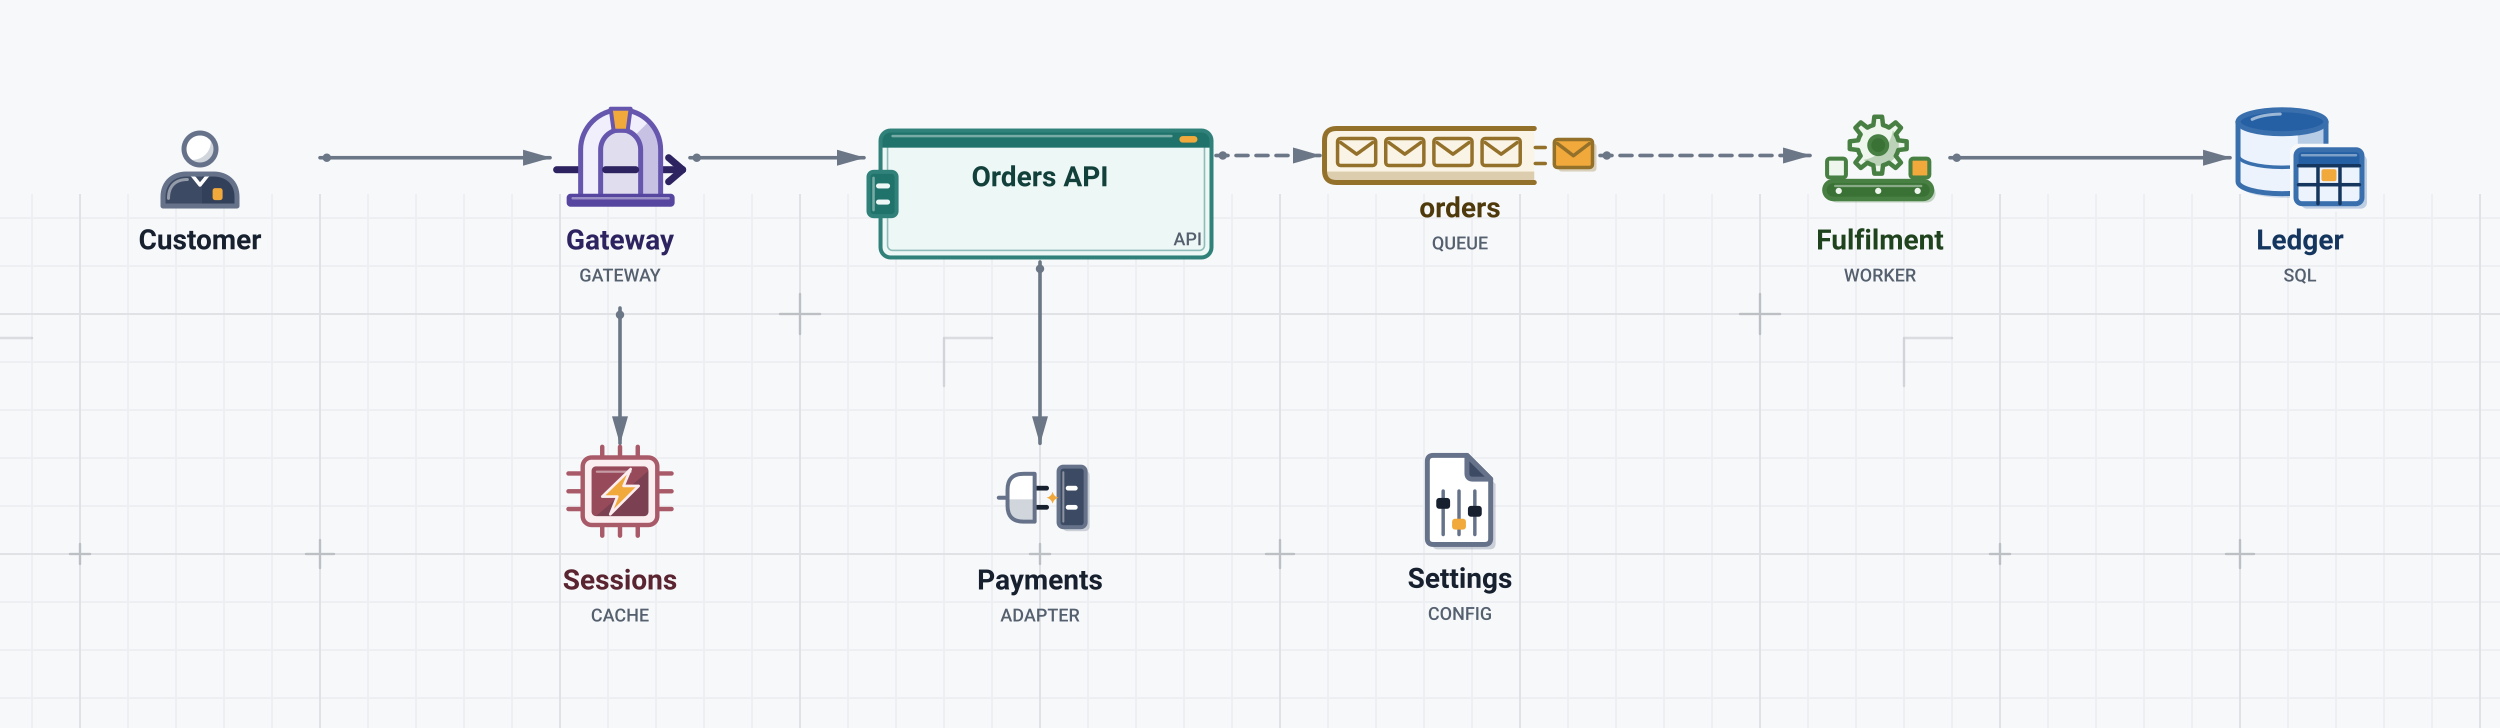
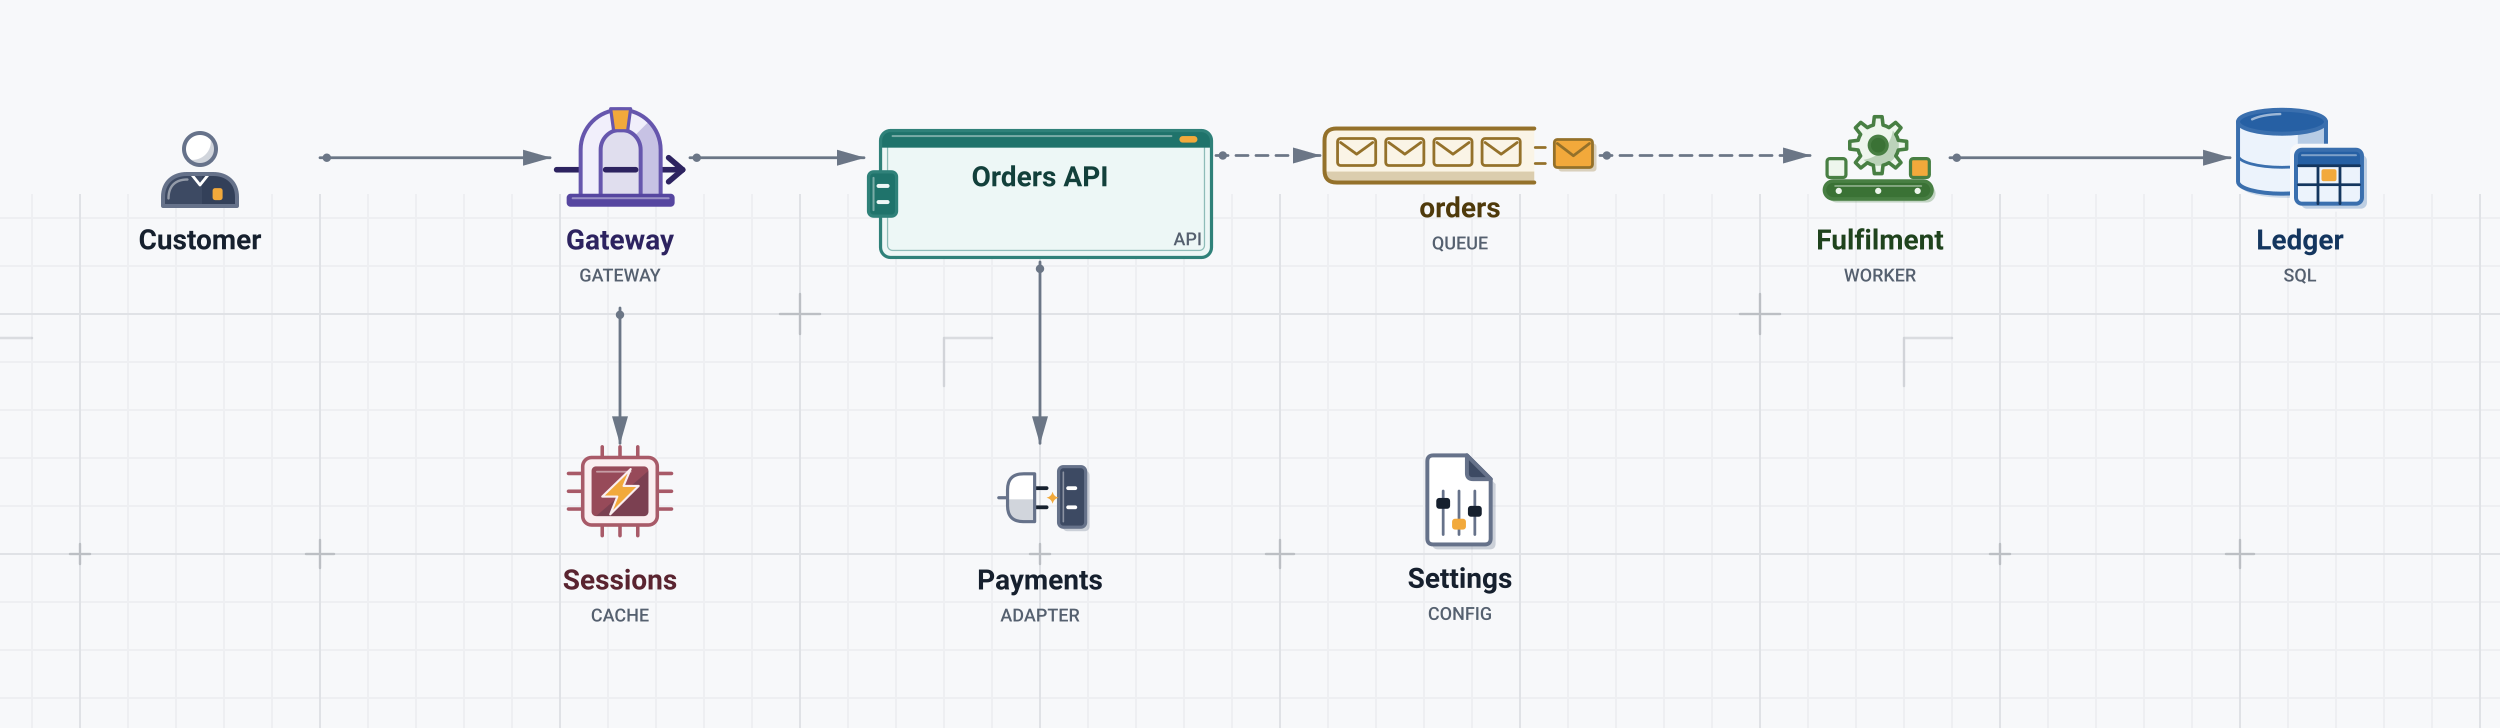
<svg xmlns="http://www.w3.org/2000/svg" width="1250" height="364" viewBox="0 0 1250 364">
  <defs>
    <filter id="export-pack-sample-dc-shadow" x="-25%" y="-30%" width="150%" height="170%">
      <feGaussianBlur in="SourceAlpha" stdDeviation="3" result="blur" />
      <feOffset in="blur" dx="0" dy="2" result="offset" />
      <feFlood flood-color="rgba(19, 24, 32, 0.13)" flood-opacity="1" result="color" />
      <feComposite in="color" in2="offset" operator="in" result="shadow" />
      <feMerge>
        <feMergeNode in="shadow" />
        <feMergeNode in="SourceGraphic" />
      </feMerge>
    </filter>
    <marker id="export-pack-sample-dc-arrow-6b7686" viewBox="-0.7 -0.7 15.4 9.4" refX="13.5" refY="4" markerWidth="15.4" markerHeight="9.4" markerUnits="userSpaceOnUse" orient="auto-start-reverse">
      <path d="M14 4 L0 0 L0 8 Z" fill="#6b7686" stroke-linejoin="round" stroke-linecap="round" />
    </marker>
    <marker id="export-pack-sample-dc-arrow-6b7686-open" viewBox="-0.7 -0.7 15.4 9.4" refX="13.5" refY="4" markerWidth="15.4" markerHeight="9.4" markerUnits="userSpaceOnUse" orient="auto-start-reverse">
      <path d="M0 0 L14 4 L0 8" fill="none" stroke="#6b7686" stroke-width="1.4" stroke-linejoin="round" stroke-linecap="round" />
    </marker>
    <marker id="export-pack-sample-dc-origin-6b7686" viewBox="-6 -2.6 6.5 5.2" refX="0" refY="0" markerWidth="6.5" markerHeight="5.2" markerUnits="userSpaceOnUse" orient="auto-start-reverse">
      <circle cx="-3.4" cy="0" r="2.1" fill="#6b7686" />
    </marker>
    <pattern id="export-pack-sample-dc-backdrop" x="100" y="97" width="480" height="480" patternUnits="userSpaceOnUse">
      <g opacity="1" stroke-linejoin="round">
        <path d="M12 0L12 480M0 12L480 12M36 0L36 480M0 36L480 36M60 0L60 480M0 60L480 60M84 0L84 480M0 84L480 84M108 0L108 480M0 108L480 108M132 0L132 480M0 132L480 132M156 0L156 480M0 156L480 156M180 0L180 480M0 180L480 180M204 0L204 480M0 204L480 204M228 0L228 480M0 228L480 228M252 0L252 480M0 252L480 252M276 0L276 480M0 276L480 276M300 0L300 480M0 300L480 300M324 0L324 480M0 324L480 324M348 0L348 480M0 348L480 348M372 0L372 480M0 372L480 372M396 0L396 480M0 396L480 396M420 0L420 480M0 420L480 420M444 0L444 480M0 444L480 444M468 0L468 480M0 468L480 468" fill="none" opacity="0.04" stroke="#16202e" stroke-width="1" stroke-linecap="round" stroke-linejoin="round" />
        <path d="M60 0L60 480M0 60L480 60M180 0L180 480M0 180L480 180M300 0L300 480M0 300L480 300M420 0L420 480M0 420L480 420" fill="none" opacity="0.07" stroke="#16202e" stroke-width="1" stroke-linecap="round" stroke-linejoin="round" />
        <path d="M53 180L67 180M60 173L60 187M290 60L310 60M300 50L300 70M414 300L426 300M420 294L420 306M171 420L189 420M180 411L180 429M415 180L425 180M420 175L420 185" fill="none" opacity="0.18" stroke="#16202e" stroke-width="1.25" stroke-linecap="round" stroke-linejoin="round" />
        <path d="M292 300C292 304.42 295.58 308 300 308C304.42 308 308 304.42 308 300C308 295.58 304.42 292 300 292C295.58 292 292 295.58 292 300Z" fill="none" opacity="0.16" stroke="#16202e" stroke-width="1.25" stroke-linecap="round" stroke-linejoin="round" />
        <path d="M286 300L314 300M300 286L300 314" fill="none" opacity="0.16" stroke="#16202e" stroke-width="1.25" stroke-linecap="round" stroke-linejoin="round" />
        <path d="M84 300L156 300M84 295L84 305M156 295L156 305M372 96L372 72L396 72" fill="none" opacity="0.13" stroke="#16202e" stroke-width="1.25" stroke-linecap="round" stroke-linejoin="round" />
      </g>
    </pattern>
  </defs>
  <rect x="0" y="0" width="1250" height="364" fill="#f7f8fa" />
  <rect x="0" y="0" width="1250" height="364" fill="url(#export-pack-sample-dc-backdrop)" />
  <g transform="translate(100 97)">
-     <path d="M60 -18.136L80 -18.136L117.511 -18.136L155.023 -18.136L175.023 -18.136" fill="none" marker-end="url(#export-pack-sample-dc-arrow-6b7686)" marker-start="url(#export-pack-sample-dc-origin-6b7686)" stroke="#6b7686" stroke-width="1.8" stroke-linecap="round" stroke-linejoin="round" />
-     <path d="M244.977 -18.136L264.977 -18.136L288.489 -18.136L312 -18.136L332 -18.136" fill="none" marker-end="url(#export-pack-sample-dc-arrow-6b7686)" marker-start="url(#export-pack-sample-dc-origin-6b7686)" stroke="#6b7686" stroke-width="1.8" stroke-linecap="round" stroke-linejoin="round" />
-     <path d="M508 -19.25L528 -19.25L534 -19.25L540 -19.25L560 -19.25" fill="none" marker-end="url(#export-pack-sample-dc-arrow-6b7686)" marker-start="url(#export-pack-sample-dc-origin-6b7686)" stroke="#6b7686" stroke-width="1.8" stroke-dasharray="6 4" stroke-linecap="round" stroke-linejoin="round" />
-     <path d="M700 -19.25L720 -19.25L752.511 -19.25L785.023 -19.25L805.023 -19.25" fill="none" marker-end="url(#export-pack-sample-dc-arrow-6b7686)" marker-start="url(#export-pack-sample-dc-origin-6b7686)" stroke="#6b7686" stroke-width="1.8" stroke-dasharray="6 4" stroke-linecap="round" stroke-linejoin="round" />
-     <path d="M874.977 -18.136L894.977 -18.136L945 -18.136L995.023 -18.136L1015.023 -18.136" fill="none" marker-end="url(#export-pack-sample-dc-arrow-6b7686)" marker-start="url(#export-pack-sample-dc-origin-6b7686)" stroke="#6b7686" stroke-width="1.8" stroke-linecap="round" stroke-linejoin="round" />
-     <path d="M210 57L210 77L210 90.83L210 104.659L210 124.659" fill="none" marker-end="url(#export-pack-sample-dc-arrow-6b7686)" marker-start="url(#export-pack-sample-dc-origin-6b7686)" stroke="#6b7686" stroke-width="1.8" stroke-linecap="round" stroke-linejoin="round" />
-     <path d="M420 34L420 54L420 79.33L420 104.659L420 124.659" fill="none" marker-end="url(#export-pack-sample-dc-arrow-6b7686)" marker-start="url(#export-pack-sample-dc-origin-6b7686)" stroke="#6b7686" stroke-width="1.8" stroke-linecap="round" stroke-linejoin="round" />
+     <path d="M60 -18.136L80 -18.136L117.511 -18.136L155.023 -18.136L175.023 -18.136" fill="none" marker-end="url(#export-pack-sample-dc-arrow-6b7686)" marker-start="url(#export-pack-sample-dc-origin-6b7686)" stroke="#6b7686" stroke-width="1.4" stroke-linecap="round" stroke-linejoin="round" />
+     <path d="M244.977 -18.136L264.977 -18.136L288.489 -18.136L312 -18.136L332 -18.136" fill="none" marker-end="url(#export-pack-sample-dc-arrow-6b7686)" marker-start="url(#export-pack-sample-dc-origin-6b7686)" stroke="#6b7686" stroke-width="1.4" stroke-linecap="round" stroke-linejoin="round" />
+     <path d="M508 -19.25L528 -19.25L534 -19.25L540 -19.25L560 -19.25" fill="none" marker-end="url(#export-pack-sample-dc-arrow-6b7686)" marker-start="url(#export-pack-sample-dc-origin-6b7686)" stroke="#6b7686" stroke-width="1.4" stroke-dasharray="6 4" stroke-linecap="round" stroke-linejoin="round" />
+     <path d="M700 -19.25L720 -19.25L752.511 -19.25L785.023 -19.25L805.023 -19.25" fill="none" marker-end="url(#export-pack-sample-dc-arrow-6b7686)" marker-start="url(#export-pack-sample-dc-origin-6b7686)" stroke="#6b7686" stroke-width="1.4" stroke-dasharray="6 4" stroke-linecap="round" stroke-linejoin="round" />
+     <path d="M874.977 -18.136L894.977 -18.136L945 -18.136L995.023 -18.136L1015.023 -18.136" fill="none" marker-end="url(#export-pack-sample-dc-arrow-6b7686)" marker-start="url(#export-pack-sample-dc-origin-6b7686)" stroke="#6b7686" stroke-width="1.4" stroke-linecap="round" stroke-linejoin="round" />
+     <path d="M210 57L210 77L210 90.83L210 104.659L210 124.659" fill="none" marker-end="url(#export-pack-sample-dc-arrow-6b7686)" marker-start="url(#export-pack-sample-dc-origin-6b7686)" stroke="#6b7686" stroke-width="1.4" stroke-linecap="round" stroke-linejoin="round" />
+     <path d="M420 34L420 54L420 79.33L420 104.659L420 124.659" fill="none" marker-end="url(#export-pack-sample-dc-arrow-6b7686)" marker-start="url(#export-pack-sample-dc-origin-6b7686)" stroke="#6b7686" stroke-width="1.4" stroke-linecap="round" stroke-linejoin="round" />
    <g transform="translate(-60 -46)">
      <path d="M41.5 52L41.5 47.47C41.5 40.07 46.68 36 53.34 36L66.66 36C73.32 36 78.5 40.07 78.5 47.47L78.5 52Z" fill="#3d4a63" stroke="none" />
      <path d="M61 36L66.66 36C73.32 36 78.5 40.07 78.5 47.47L78.5 52L61 52Z" fill="#0b1930" opacity="0.2" stroke="none" />
-       <path d="M44.25 48.2C44.25 42.3 47.4 38.75 53.7 38.75" fill="none" opacity="0.45" stroke="#ffffff" stroke-width="1.5" stroke-linecap="round" stroke-linejoin="round" />
-       <path d="M56 36.5L60 41.5L64 36.5" fill="none" stroke="#ffffff" stroke-width="1.75" stroke-linecap="round" stroke-linejoin="round" />
+       <path d="M44.25 48.2C44.25 42.3 47.4 38.75 53.7 38.75" fill="none" opacity="0.45" stroke="#ffffff" stroke-width="1.2" stroke-linecap="round" stroke-linejoin="round" />
+       <path d="M56 36.5L60 41.5L64 36.5" fill="none" stroke="#ffffff" stroke-width="1.4" stroke-linecap="round" stroke-linejoin="round" />
      <path d="M67.55 43.05L70.05 43.05C70.74 43.05 71.3 43.61 71.3 44.3L71.3 47.8C71.3 48.49 70.74 49.05 70.05 49.05L67.55 49.05C66.86 49.05 66.3 48.49 66.3 47.8L66.3 44.3C66.3 43.61 66.86 43.05 67.55 43.05Z" fill="#f2a93b" stroke="none" />
-       <path d="M41.5 52L41.5 47.47C41.5 40.07 46.68 36 53.34 36L66.66 36C73.32 36 78.5 40.07 78.5 47.47L78.5 52Z" fill="none" stroke="#66728a" stroke-width="2.5" stroke-linecap="round" stroke-linejoin="round" />
+       <path d="M41.5 52L41.5 47.47C41.5 40.07 46.68 36 53.34 36L66.66 36C73.32 36 78.5 40.07 78.5 47.47L78.5 52Z" fill="none" stroke="#66728a" stroke-width="2" stroke-linecap="round" stroke-linejoin="round" />
      <path d="M52 23.5C52 27.92 55.58 31.5 60 31.5C64.42 31.5 68 27.92 68 23.5C68 19.08 64.42 15.5 60 15.5C55.58 15.5 52 19.08 52 23.5Z" fill="#ffffff" stroke="none" />
      <path d="M65.3 18.2C68.05 21.16 67.97 25.76 65.11 28.62C62.26 31.47 57.66 31.56 54.7 28.8C57.64 29.32 60.65 28.37 62.76 26.26C64.87 24.15 65.82 21.14 65.3 18.2Z" fill="#66728a" opacity="0.3" stroke="none" />
-       <path d="M52 23.5C52 27.92 55.58 31.5 60 31.5C64.42 31.5 68 27.92 68 23.5C68 19.08 64.42 15.5 60 15.5C55.58 15.5 52 19.08 52 23.5Z" fill="none" stroke="#66728a" stroke-width="2.5" stroke-linecap="round" stroke-linejoin="round" />
+       <path d="M52 23.5C52 27.92 55.58 31.5 60 31.5C64.42 31.5 68 27.92 68 23.5C68 19.08 64.42 15.5 60 15.5C55.58 15.5 52 19.08 52 23.5Z" fill="none" stroke="#66728a" stroke-width="2" stroke-linecap="round" stroke-linejoin="round" />
      <text x="60" y="73.65" fill="#16202e" font-family="system-ui, -apple-system, &quot;Segoe UI&quot;, Roboto, &quot;Helvetica Neue&quot;, Arial, sans-serif" font-size="14" font-weight="600" text-anchor="middle" letter-spacing="0" textLength="63.34" lengthAdjust="spacingAndGlyphs" xml:space="preserve">Customer</text>
    </g>
    <g transform="translate(150 -57)">
-       <path d="M28.32 44.86L91.32 44.86" fill="none" stroke="#2d2360" stroke-width="3.5" stroke-linecap="round" stroke-linejoin="round" />
+       <path d="M28.32 44.86L91.32 44.86" fill="none" stroke="#2d2360" stroke-width="2.8" stroke-linecap="round" stroke-linejoin="round" />
      <path d="M50.32 58.86L50.32 34.86C50.32 29.34 54.8 24.86 60.32 24.86C65.85 24.86 70.32 29.34 70.32 34.86L70.32 58.86Z" fill="#f7f8fa" stroke="none" />
      <path d="M50.32 58.86L50.32 34.86C50.32 29.34 54.8 24.86 60.32 24.86C65.85 24.86 70.32 29.34 70.32 34.86L70.32 58.86Z" fill="#6656ad" opacity="0.16" stroke="none" />
      <path d="M40.32 60.87L40.32 34.86C40.32 23.82 49.27 14.86 60.32 14.86C71.37 14.86 80.32 23.82 80.32 34.86L80.32 60.87L70.32 60.87L70.32 34.86C70.32 29.34 65.85 24.86 60.32 24.86C54.8 24.86 50.32 29.34 50.32 34.86L50.32 60.87Z" fill="#f1effb" stroke="none" />
      <path d="M70.32 60.87L70.32 34.86C70.31 32.21 69.25 29.68 67.37 27.81L74.47 20.71C78.22 24.47 80.33 29.56 80.32 34.86L80.32 60.87Z" fill="#6656ad" opacity="0.3" stroke="none" />
-       <path d="M40.32 60.87L40.32 34.86C40.32 23.82 49.27 14.86 60.32 14.86C71.37 14.86 80.32 23.82 80.32 34.86L80.32 60.87L70.32 60.87L70.32 34.86C70.32 29.34 65.85 24.86 60.32 24.86C54.8 24.86 50.32 29.34 50.32 34.86L50.32 60.87Z" fill="none" stroke="#6656ad" stroke-width="2.5" stroke-linecap="round" stroke-linejoin="round" />
-       <path d="M55.32 14.36L65.32 14.36L63.82 25.36L56.82 25.36Z" fill="#f2a93b" stroke="#6656ad" stroke-width="2" stroke-linecap="round" stroke-linejoin="round" />
-       <path d="M52.82 44.86L67.82 44.86" fill="none" stroke="#2d2360" stroke-width="3.5" stroke-linecap="round" stroke-linejoin="round" />
-       <path d="M84.32 38.86L91.32 44.86L84.32 50.86" fill="none" stroke="#2d2360" stroke-width="3.5" stroke-linecap="round" stroke-linejoin="round" />
+       <path d="M40.32 60.87L40.32 34.86C40.32 23.82 49.27 14.86 60.32 14.86C71.37 14.86 80.32 23.82 80.32 34.86L80.32 60.87L70.32 60.87L70.32 34.86C70.32 29.34 65.85 24.86 60.32 24.86C54.8 24.86 50.32 29.34 50.32 34.86L50.32 60.87Z" fill="none" stroke="#6656ad" stroke-width="2" stroke-linecap="round" stroke-linejoin="round" />
+       <path d="M55.32 14.36L65.32 14.36L63.82 25.36L56.82 25.36Z" fill="#f2a93b" stroke="#6656ad" stroke-width="1.6" stroke-linecap="round" stroke-linejoin="round" />
+       <path d="M52.82 44.86L67.82 44.86" fill="none" stroke="#2d2360" stroke-width="2.8" stroke-linecap="round" stroke-linejoin="round" />
+       <path d="M84.32 38.86L91.32 44.86L84.32 50.86" fill="none" stroke="#2d2360" stroke-width="2.8" stroke-linecap="round" stroke-linejoin="round" />
      <path d="M35.32 56.86L85.32 56.86C86.43 56.86 87.32 57.76 87.32 58.86L87.32 61.37C87.32 62.47 86.43 63.37 85.32 63.37L35.32 63.37C34.21 63.37 33.32 62.47 33.32 61.37L33.32 58.86C33.32 57.76 34.21 56.86 35.32 56.86Z" fill="#5646a0" stroke="none" />
-       <path d="M36.32 59.11L84.32 59.11" fill="none" opacity="0.4" stroke="#ffffff" stroke-width="1.25" stroke-linecap="round" stroke-linejoin="round" />
+       <path d="M36.32 59.11L84.32 59.11" fill="none" opacity="0.4" stroke="#ffffff" stroke-width="1" stroke-linecap="round" stroke-linejoin="round" />
      <text x="60" y="84.72" fill="#2d2360" font-family="system-ui, -apple-system, &quot;Segoe UI&quot;, Roboto, &quot;Helvetica Neue&quot;, Arial, sans-serif" font-size="14" font-weight="600" text-anchor="middle" letter-spacing="0" textLength="58.39" lengthAdjust="spacingAndGlyphs" xml:space="preserve">Gateway</text>
      <text x="60" y="100.74" fill="#55606f" font-family="system-ui, -apple-system, &quot;Segoe UI&quot;, Roboto, &quot;Helvetica Neue&quot;, Arial, sans-serif" font-size="9" font-weight="500" text-anchor="middle" letter-spacing="0" textLength="37.98" lengthAdjust="spacingAndGlyphs" xml:space="preserve">GATEWAY</text>
    </g>
    <g transform="translate(332 -34)">
      <path d="M13.29 2.26L168.73 2.26C171.5 2.26 173.75 4.52 173.75 7.3L173.75 60.7C173.75 63.48 171.5 65.74 168.73 65.74L13.29 65.74C10.52 65.74 8.27 63.48 8.27 60.7L8.27 7.3C8.27 4.52 10.52 2.26 13.29 2.26Z" fill="#edf7f6" stroke="none" />
-       <path d="M14.29 5.79L167.73 5.79C169.11 5.79 170.24 6.92 170.24 8.31L170.24 59.69C170.24 61.08 169.11 62.21 167.73 62.21L14.29 62.21C12.9 62.21 11.78 61.08 11.78 59.69L11.78 8.31C11.78 6.92 12.9 5.79 14.29 5.79Z" fill="none" opacity="0.5" stroke="#2f8179" stroke-width="0.8" stroke-linecap="round" stroke-linejoin="round" />
+       <path d="M14.29 5.79L167.73 5.79C169.11 5.79 170.24 6.92 170.24 8.31L170.24 59.69C170.24 61.08 169.11 62.21 167.73 62.21L14.29 62.21C12.9 62.21 11.78 61.08 11.78 59.69L11.78 8.31C11.78 6.92 12.9 5.79 14.29 5.79Z" fill="none" opacity="0.5" stroke="#2f8179" stroke-width="0.64" stroke-linecap="round" stroke-linejoin="round" />
      <path d="M8.27 10.83L8.27 7.3C8.27 3.94 9.94 2.26 13.29 2.26L168.73 2.26C172.08 2.26 173.75 3.94 173.75 7.3L173.75 10.83Z" fill="#1f736b" stroke="none" />
-       <path d="M14.29 5.03L153.69 5.03" fill="none" opacity="0.4" stroke="#ffffff" stroke-width="1.26" stroke-linecap="round" stroke-linejoin="round" />
+       <path d="M14.29 5.03L153.69 5.03" fill="none" opacity="0.4" stroke="#ffffff" stroke-width="1.01" stroke-linecap="round" stroke-linejoin="round" />
      <path d="M159.33 5.03L165.1 5.03C165.99 5.03 166.73 5.77 166.73 6.67L166.73 6.67C166.73 7.57 165.99 8.31 165.1 8.31L159.33 8.31C158.43 8.31 157.7 7.57 157.7 6.67L157.7 6.67C157.7 5.77 158.43 5.03 159.33 5.03Z" fill="#f2a93b" stroke="none" />
-       <path d="M13.29 2.26L168.73 2.26C171.5 2.26 173.75 4.52 173.75 7.3L173.75 60.7C173.75 63.48 171.5 65.74 168.73 65.74L13.29 65.74C10.52 65.74 8.27 63.48 8.27 60.7L8.27 7.3C8.27 4.52 10.52 2.26 13.29 2.26Z" fill="none" stroke="#2f8179" stroke-width="2.01" stroke-linecap="round" stroke-linejoin="round" />
+       <path d="M13.29 2.26L168.73 2.26C171.5 2.26 173.75 4.52 173.75 7.3L173.75 60.7C173.75 63.48 171.5 65.74 168.73 65.74L13.29 65.74C10.52 65.74 8.27 63.48 8.27 60.7L8.27 7.3C8.27 4.52 10.52 2.26 13.29 2.26Z" fill="none" stroke="#2f8179" stroke-width="1.61" stroke-linecap="round" stroke-linejoin="round" />
      <path d="M4.76 22.92L13.79 22.92C15.17 22.92 16.29 24.05 16.29 25.44L16.29 42.56C16.29 43.95 15.17 45.08 13.79 45.08L4.76 45.08C3.38 45.08 2.25 43.95 2.25 42.56L2.25 25.44C2.25 24.05 3.38 22.92 4.76 22.92Z" fill="#1f736b" stroke="none" />
-       <path d="M4.76 25.94L4.76 42.06" fill="none" opacity="0.4" stroke="#ffffff" stroke-width="1.26" stroke-linecap="round" stroke-linejoin="round" />
-       <path d="M4.76 22.92L13.79 22.92C15.17 22.92 16.29 24.05 16.29 25.44L16.29 42.56C16.29 43.95 15.17 45.08 13.79 45.08L4.76 45.08C3.38 45.08 2.25 43.95 2.25 42.56L2.25 25.44C2.25 24.05 3.38 22.92 4.76 22.92Z" fill="none" stroke="#2f8179" stroke-width="2.01" stroke-linecap="round" stroke-linejoin="round" />
-       <path d="M7.27 29.97L11.78 29.97M7.27 38.03L11.78 38.03" fill="none" stroke="#edf7f6" stroke-width="2.51" stroke-linecap="round" stroke-linejoin="round" />
+       <path d="M4.76 25.94L4.76 42.06" fill="none" opacity="0.4" stroke="#ffffff" stroke-width="1.01" stroke-linecap="round" stroke-linejoin="round" />
+       <path d="M4.76 22.92L13.79 22.92C15.17 22.92 16.29 24.05 16.29 25.44L16.29 42.56C16.29 43.95 15.17 45.08 13.79 45.08L4.76 45.08C3.38 45.08 2.25 43.95 2.25 42.56L2.25 25.44C2.25 24.05 3.38 22.92 4.76 22.92Z" fill="none" stroke="#2f8179" stroke-width="1.61" stroke-linecap="round" stroke-linejoin="round" />
+       <path d="M7.27 29.97L11.78 29.97M7.27 38.03L11.78 38.03" fill="none" stroke="#edf7f6" stroke-width="2.01" stroke-linecap="round" stroke-linejoin="round" />
      <text x="88" y="30.13" fill="#12403b" font-family="system-ui, -apple-system, &quot;Segoe UI&quot;, Roboto, &quot;Helvetica Neue&quot;, Arial, sans-serif" font-size="14" font-weight="600" text-anchor="middle" letter-spacing="0" textLength="66.98" lengthAdjust="spacingAndGlyphs" xml:space="preserve">Orders API</text>
      <text x="169" y="59.63" fill="#55606f" font-family="system-ui, -apple-system, &quot;Segoe UI&quot;, Roboto, &quot;Helvetica Neue&quot;, Arial, sans-serif" font-size="9" font-weight="500" text-anchor="end" letter-spacing="0" textLength="12.96" lengthAdjust="spacingAndGlyphs" xml:space="preserve">API</text>
    </g>
    <g transform="translate(560 -36)">
      <path d="M107.13 3.25L8.28 3.25C4.26 3.25 2.26 5.25 2.26 9.25L2.26 24.25C2.26 28.25 4.26 30.25 8.28 30.25L107.13 30.25" fill="#faf4e6" stroke="none" />
      <path d="M107.13 30.25L8.28 30.25C4.6 30.25 2.59 28.42 2.26 24.75L107.13 24.75Z" fill="#94712a" opacity="0.3" stroke="none" />
-       <path d="M107.13 3.25L8.28 3.25C4.26 3.25 2.26 5.25 2.26 9.25L2.26 24.25C2.26 28.25 4.26 30.25 8.28 30.25L107.13 30.25" fill="none" stroke="#94712a" stroke-width="2.5" stroke-linecap="round" stroke-linejoin="round" />
-       <path d="M10.28 8.25L26.34 8.25C27.18 8.25 27.85 8.92 27.85 9.75L27.85 20.25C27.85 21.08 27.18 21.75 26.34 21.75L10.28 21.75C9.45 21.75 8.78 21.08 8.78 20.25L8.78 9.75C8.78 8.92 9.45 8.25 10.28 8.25Z" fill="#faf4e6" stroke="#94712a" stroke-width="1.75" stroke-linecap="round" stroke-linejoin="round" />
-       <path d="M10.28 10.25L18.31 16.08L26.34 10.25" fill="none" stroke="#94712a" stroke-width="1.75" stroke-linecap="round" stroke-linejoin="round" />
-       <path d="M34.37 8.25L50.43 8.25C51.26 8.25 51.93 8.92 51.93 9.75L51.93 20.25C51.93 21.08 51.26 21.75 50.43 21.75L34.37 21.75C33.54 21.75 32.87 21.08 32.87 20.25L32.87 9.75C32.87 8.92 33.54 8.25 34.37 8.25Z" fill="#faf4e6" stroke="#94712a" stroke-width="1.75" stroke-linecap="round" stroke-linejoin="round" />
-       <path d="M34.37 10.25L42.4 16.08L50.43 10.25" fill="none" stroke="#94712a" stroke-width="1.75" stroke-linecap="round" stroke-linejoin="round" />
-       <path d="M58.46 8.25L74.52 8.25C75.35 8.25 76.02 8.92 76.02 9.75L76.02 20.25C76.02 21.08 75.35 21.75 74.52 21.75L58.46 21.75C57.63 21.75 56.95 21.08 56.95 20.25L56.95 9.75C56.95 8.92 57.63 8.25 58.46 8.25Z" fill="#faf4e6" stroke="#94712a" stroke-width="1.75" stroke-linecap="round" stroke-linejoin="round" />
-       <path d="M58.46 10.25L66.49 16.08L74.52 10.25" fill="none" stroke="#94712a" stroke-width="1.75" stroke-linecap="round" stroke-linejoin="round" />
-       <path d="M82.55 8.25L98.6 8.25C99.44 8.25 100.11 8.92 100.11 9.75L100.11 20.25C100.11 21.08 99.44 21.75 98.6 21.75L82.55 21.75C81.71 21.75 81.04 21.08 81.04 20.25L81.04 9.75C81.04 8.92 81.71 8.25 82.55 8.25Z" fill="#faf4e6" stroke="#94712a" stroke-width="1.75" stroke-linecap="round" stroke-linejoin="round" />
-       <path d="M82.55 10.25L90.57 16.08L98.6 10.25" fill="none" stroke="#94712a" stroke-width="1.75" stroke-linecap="round" stroke-linejoin="round" />
-       <path d="M107.64 12.75L112.65 12.75M107.64 20.75L112.65 20.75" fill="none" stroke="#94712a" stroke-width="1.75" stroke-linecap="round" stroke-linejoin="round" />
+       <path d="M107.13 3.25L8.28 3.25C4.26 3.25 2.26 5.25 2.26 9.25L2.26 24.25C2.26 28.25 4.26 30.25 8.28 30.25L107.13 30.25" fill="none" stroke="#94712a" stroke-width="2" stroke-linecap="round" stroke-linejoin="round" />
+       <path d="M10.28 8.25L26.34 8.25C27.18 8.25 27.85 8.92 27.85 9.75L27.85 20.25C27.85 21.08 27.18 21.75 26.34 21.75L10.28 21.75C9.45 21.75 8.78 21.08 8.78 20.25L8.78 9.75C8.78 8.92 9.45 8.25 10.28 8.25Z" fill="#faf4e6" stroke="#94712a" stroke-width="1.4" stroke-linecap="round" stroke-linejoin="round" />
+       <path d="M10.28 10.25L18.31 16.08L26.34 10.25" fill="none" stroke="#94712a" stroke-width="1.4" stroke-linecap="round" stroke-linejoin="round" />
+       <path d="M34.37 8.25L50.43 8.25C51.26 8.25 51.93 8.92 51.93 9.75L51.93 20.25C51.93 21.08 51.26 21.75 50.43 21.75L34.37 21.75C33.54 21.75 32.87 21.08 32.87 20.25L32.87 9.75C32.87 8.92 33.54 8.25 34.37 8.25Z" fill="#faf4e6" stroke="#94712a" stroke-width="1.4" stroke-linecap="round" stroke-linejoin="round" />
+       <path d="M34.37 10.25L42.4 16.08L50.43 10.25" fill="none" stroke="#94712a" stroke-width="1.4" stroke-linecap="round" stroke-linejoin="round" />
+       <path d="M58.46 8.25L74.52 8.25C75.35 8.25 76.02 8.92 76.02 9.75L76.02 20.25C76.02 21.08 75.35 21.75 74.52 21.75L58.46 21.75C57.63 21.75 56.95 21.08 56.95 20.25L56.95 9.75C56.95 8.92 57.63 8.25 58.46 8.25Z" fill="#faf4e6" stroke="#94712a" stroke-width="1.4" stroke-linecap="round" stroke-linejoin="round" />
+       <path d="M58.46 10.25L66.49 16.08L74.52 10.25" fill="none" stroke="#94712a" stroke-width="1.4" stroke-linecap="round" stroke-linejoin="round" />
+       <path d="M82.55 8.25L98.6 8.25C99.44 8.25 100.11 8.92 100.11 9.75L100.11 20.25C100.11 21.08 99.44 21.75 98.6 21.75L82.55 21.75C81.71 21.75 81.04 21.08 81.04 20.25L81.04 9.75C81.04 8.92 81.71 8.25 82.55 8.25Z" fill="#faf4e6" stroke="#94712a" stroke-width="1.4" stroke-linecap="round" stroke-linejoin="round" />
+       <path d="M82.55 10.25L90.57 16.08L98.6 10.25" fill="none" stroke="#94712a" stroke-width="1.4" stroke-linecap="round" stroke-linejoin="round" />
+       <path d="M107.64 12.75L112.65 12.75M107.64 20.75L112.65 20.75" fill="none" stroke="#94712a" stroke-width="1.4" stroke-linecap="round" stroke-linejoin="round" />
      <path d="M120.68 10.75L136.74 10.75C137.57 10.75 138.25 11.42 138.25 12.25L138.25 23.25C138.25 24.08 137.57 24.75 136.74 24.75L120.68 24.75C119.85 24.75 119.18 24.08 119.18 23.25L119.18 12.25C119.18 11.42 119.85 10.75 120.68 10.75Z" fill="#94712a" opacity="0.3" stroke="none" />
-       <path d="M118.68 8.75L134.73 8.75C135.57 8.75 136.24 9.42 136.24 10.25L136.24 21.25C136.24 22.08 135.57 22.75 134.73 22.75L118.68 22.75C117.84 22.75 117.17 22.08 117.17 21.25L117.17 10.25C117.17 9.42 117.84 8.75 118.68 8.75Z" fill="#f2a93b" stroke="#94712a" stroke-width="1.75" stroke-linecap="round" stroke-linejoin="round" />
-       <path d="M118.68 10.75L126.7 16.87L134.73 10.75" fill="none" stroke="#94712a" stroke-width="1.75" stroke-linecap="round" stroke-linejoin="round" />
+       <path d="M118.68 8.75L134.73 8.75C135.57 8.75 136.24 9.42 136.24 10.25L136.24 21.25C136.24 22.08 135.57 22.75 134.73 22.75L118.68 22.75C117.84 22.75 117.17 22.08 117.17 21.25L117.17 10.25C117.17 9.42 117.84 8.75 118.68 8.75Z" fill="#f2a93b" stroke="#94712a" stroke-width="1.4" stroke-linecap="round" stroke-linejoin="round" />
+       <path d="M118.68 10.75L126.7 16.87L134.73 10.75" fill="none" stroke="#94712a" stroke-width="1.4" stroke-linecap="round" stroke-linejoin="round" />
      <text x="70" y="47.65" fill="#4f3a0b" font-family="system-ui, -apple-system, &quot;Segoe UI&quot;, Roboto, &quot;Helvetica Neue&quot;, Arial, sans-serif" font-size="14" font-weight="600" text-anchor="middle" letter-spacing="0" textLength="41.93" lengthAdjust="spacingAndGlyphs" xml:space="preserve">orders</text>
      <text x="70" y="63.68" fill="#55606f" font-family="system-ui, -apple-system, &quot;Segoe UI&quot;, Roboto, &quot;Helvetica Neue&quot;, Arial, sans-serif" font-size="9" font-weight="500" text-anchor="middle" letter-spacing="0" textLength="24.75" lengthAdjust="spacingAndGlyphs" xml:space="preserve">QUEUE</text>
    </g>
    <g transform="translate(780 -57)">
      <path d="M38.48 52.32L83.32 52.32C85.79 52.32 87.8 54.33 87.8 56.8L87.8 56.8C87.8 59.28 85.79 61.28 83.32 61.28L38.48 61.28C36 61.28 33.99 59.28 33.99 56.8L33.99 56.8C33.99 54.33 36 52.32 38.48 52.32Z" fill="#487f43" opacity="0.3" stroke="none" />
-       <path d="M34.89 39.31L41.61 39.31C42.36 39.31 42.96 39.91 42.96 40.66L42.96 47.38C42.96 48.13 42.36 48.73 41.61 48.73L34.89 48.73C34.14 48.73 33.54 48.13 33.54 47.38L33.54 40.66C33.54 39.91 34.14 39.31 34.89 39.31Z" fill="#eef6ed" stroke="#487f43" stroke-width="2.02" stroke-linecap="round" stroke-linejoin="round" />
-       <path d="M76.59 39.31L83.32 39.31C84.06 39.31 84.66 39.91 84.66 40.66L84.66 47.38C84.66 48.13 84.06 48.73 83.32 48.73L76.59 48.73C75.85 48.73 75.25 48.13 75.25 47.38L75.25 40.66C75.25 39.91 75.85 39.31 76.59 39.31Z" fill="#f2a93b" stroke="#487f43" stroke-width="2.02" stroke-linecap="round" stroke-linejoin="round" />
+       <path d="M34.89 39.31L41.61 39.31C42.36 39.31 42.96 39.91 42.96 40.66L42.96 47.38C42.96 48.13 42.36 48.73 41.61 48.73L34.89 48.73C34.14 48.73 33.54 48.13 33.54 47.38L33.54 40.66C33.54 39.91 34.14 39.31 34.89 39.31Z" fill="#eef6ed" stroke="#487f43" stroke-width="1.62" stroke-linecap="round" stroke-linejoin="round" />
+       <path d="M76.59 39.31L83.32 39.31C84.06 39.31 84.66 39.91 84.66 40.66L84.66 47.38C84.66 48.13 84.06 48.73 83.32 48.73L76.59 48.73C75.85 48.73 75.25 48.13 75.25 47.38L75.25 40.66C75.25 39.91 75.85 39.31 76.59 39.31Z" fill="#f2a93b" stroke="#487f43" stroke-width="1.62" stroke-linecap="round" stroke-linejoin="round" />
      <path d="M56.68 22.54L57.17 18.37L61.03 18.37L61.52 22.54C62.57 22.8 63.57 23.23 64.48 23.8L67.8 21.2L70.49 23.89L67.89 27.2C68.46 28.12 68.89 29.12 69.15 30.16L73.32 30.66L73.32 34.51L69.15 35.01C68.89 36.05 68.46 37.05 67.89 37.97L70.49 41.29L67.8 43.98L64.48 41.37C63.57 41.94 62.57 42.37 61.52 42.63L61.03 46.8L57.17 46.8L56.68 42.63C55.64 42.37 54.64 41.94 53.72 41.37L50.4 43.98L47.71 41.29L50.31 37.97C49.74 37.05 49.32 36.05 49.06 35.01L44.89 34.51L44.89 30.66L49.06 30.16C49.32 29.12 49.74 28.12 50.31 27.2L47.71 23.89L50.4 21.2L53.72 23.8C54.64 23.23 55.64 22.8 56.68 22.54Z" fill="#eef6ed" stroke="none" />
      <path d="M66.41 25.28C70.45 29.31 70.45 35.86 66.41 39.9C62.38 43.93 55.83 43.93 51.79 39.9C59.33 38.72 65.24 32.81 66.41 25.28Z" fill="#487f43" opacity="0.3" stroke="none" />
-       <path d="M56.68 22.54L57.17 18.37L61.03 18.37L61.52 22.54C62.57 22.8 63.57 23.23 64.48 23.8L67.8 21.2L70.49 23.89L67.89 27.2C68.46 28.12 68.89 29.12 69.15 30.16L73.32 30.66L73.32 34.51L69.15 35.01C68.89 36.05 68.46 37.05 67.89 37.97L70.49 41.29L67.8 43.98L64.48 41.37C63.57 41.94 62.57 42.37 61.52 42.63L61.03 46.8L57.17 46.8L56.68 42.63C55.64 42.37 54.64 41.94 53.72 41.37L50.4 43.98L47.71 41.29L50.31 37.97C49.74 37.05 49.32 36.05 49.06 35.01L44.89 34.51L44.89 30.66L49.06 30.16C49.32 29.12 49.74 28.12 50.31 27.2L47.71 23.89L50.4 21.2L53.72 23.8C54.64 23.23 55.64 22.8 56.68 22.54Z" fill="none" stroke="#487f43" stroke-width="2.24" stroke-linecap="round" stroke-linejoin="round" />
-       <path d="M54.62 32.59C54.62 35.06 56.63 37.07 59.1 37.07C61.58 37.07 63.59 35.06 63.59 32.59C63.59 30.11 61.58 28.1 59.1 28.1C56.63 28.1 54.62 30.11 54.62 32.59Z" fill="#3a7235" stroke="#487f43" stroke-width="2.02" stroke-linecap="round" stroke-linejoin="round" />
+       <path d="M56.68 22.54L57.17 18.37L61.03 18.37L61.52 22.54C62.57 22.8 63.57 23.23 64.48 23.8L67.8 21.2L70.49 23.89L67.89 27.2C68.46 28.12 68.89 29.12 69.15 30.16L73.32 30.66L73.32 34.51L69.15 35.01C68.89 36.05 68.46 37.05 67.89 37.97L70.49 41.29L67.8 43.98L64.48 41.37C63.57 41.94 62.57 42.37 61.52 42.63L61.03 46.8L57.17 46.8L56.68 42.63C55.64 42.37 54.64 41.94 53.72 41.37L50.4 43.98L47.71 41.29L50.31 37.97C49.74 37.05 49.32 36.05 49.06 35.01L44.89 34.51L44.89 30.66L49.06 30.16C49.32 29.12 49.74 28.12 50.31 27.2L47.71 23.89L50.4 21.2L53.72 23.8C54.64 23.23 55.64 22.8 56.68 22.54Z" fill="none" stroke="#487f43" stroke-width="1.79" stroke-linecap="round" stroke-linejoin="round" />
+       <path d="M54.62 32.59C54.62 35.06 56.63 37.07 59.1 37.07C61.58 37.07 63.59 35.06 63.59 32.59C63.59 30.11 61.58 28.1 59.1 28.1C56.63 28.1 54.62 30.11 54.62 32.59Z" fill="#3a7235" stroke="#487f43" stroke-width="1.62" stroke-linecap="round" stroke-linejoin="round" />
      <path d="M36.68 50.52L81.52 50.52C84 50.52 86.01 52.53 86.01 55.01L86.01 55.01C86.01 57.48 84 59.49 81.52 59.49L36.68 59.49C34.21 59.49 32.2 57.48 32.2 55.01L32.2 55.01C32.2 52.53 34.21 50.52 36.68 50.52Z" fill="#3a7235" stroke="none" />
-       <path d="M37.58 52.99L80.63 52.99" fill="none" opacity="0.4" stroke="#ffffff" stroke-width="1.12" stroke-linecap="round" stroke-linejoin="round" />
-       <path d="M36.68 50.52L81.52 50.52C84 50.52 86.01 52.53 86.01 55.01L86.01 55.01C86.01 57.48 84 59.49 81.52 59.49L36.68 59.49C34.21 59.49 32.2 57.48 32.2 55.01L32.2 55.01C32.2 52.53 34.21 50.52 36.68 50.52Z" fill="none" stroke="#487f43" stroke-width="2.24" stroke-linecap="round" stroke-linejoin="round" />
+       <path d="M37.58 52.99L80.63 52.99" fill="none" opacity="0.4" stroke="#ffffff" stroke-width="0.9" stroke-linecap="round" stroke-linejoin="round" />
+       <path d="M36.68 50.52L81.52 50.52C84 50.52 86.01 52.53 86.01 55.01L86.01 55.01C86.01 57.48 84 59.49 81.52 59.49L36.68 59.49C34.21 59.49 32.2 57.48 32.2 55.01L32.2 55.01C32.2 52.53 34.21 50.52 36.68 50.52Z" fill="none" stroke="#487f43" stroke-width="1.79" stroke-linecap="round" stroke-linejoin="round" />
      <path d="M37.8 55.46C37.8 56.32 38.51 57.02 39.37 57.02C40.24 57.02 40.94 56.32 40.94 55.46C40.94 54.59 40.24 53.89 39.37 53.89C38.51 53.89 37.8 54.59 37.8 55.46ZM57.53 55.46C57.53 56.32 58.24 57.02 59.1 57.02C59.97 57.02 60.67 56.32 60.67 55.46C60.67 54.59 59.97 53.89 59.1 53.89C58.24 53.89 57.53 54.59 57.53 55.46ZM77.26 55.46C77.26 56.32 77.97 57.02 78.83 57.02C79.7 57.02 80.4 56.32 80.4 55.46C80.4 54.59 79.7 53.89 78.83 53.89C77.97 53.89 77.26 54.59 77.26 55.46Z" fill="#eef6ed" stroke="none" />
      <text x="60" y="84.72" fill="#1f431d" font-family="system-ui, -apple-system, &quot;Segoe UI&quot;, Roboto, &quot;Helvetica Neue&quot;, Arial, sans-serif" font-size="14" font-weight="600" text-anchor="middle" letter-spacing="0" textLength="70.18" lengthAdjust="spacingAndGlyphs" xml:space="preserve">Fulfilment</text>
      <text x="60" y="100.74" fill="#55606f" font-family="system-ui, -apple-system, &quot;Segoe UI&quot;, Roboto, &quot;Helvetica Neue&quot;, Arial, sans-serif" font-size="9" font-weight="500" text-anchor="middle" letter-spacing="0" textLength="33.03" lengthAdjust="spacingAndGlyphs" xml:space="preserve">WORKER</text>
    </g>
    <g transform="translate(990 -57)">
      <path d="M31.52 53.85C31.52 56.67 41.36 58.95 53.5 58.95C65.65 58.95 75.49 56.67 75.49 53.85C75.49 51.04 65.65 48.76 53.5 48.76C41.36 48.76 31.52 51.04 31.52 53.85Z" fill="#3a6fae" opacity="0.22" stroke="none" />
      <path d="M29.02 20.88L29.02 50.86C29.02 54.17 38.86 56.85 51.01 56.85C63.15 56.85 72.99 54.17 72.99 50.86L72.99 20.88Z" fill="#ecf3fc" stroke="none" />
      <path d="M58.9 20.88L58.9 56.45C67.39 55.56 72.99 53.33 72.99 50.86L72.99 20.88Z" fill="#3a6fae" opacity="0.3" stroke="none" />
-       <path d="M29.02 37.66C29.02 40.98 38.86 43.66 51.01 43.66C63.15 43.66 72.99 40.98 72.99 37.66" fill="none" stroke="#3a6fae" stroke-width="1.75" stroke-linecap="round" stroke-linejoin="round" />
-       <path d="M29.02 20.88L29.02 50.86C29.02 54.17 38.86 56.85 51.01 56.85C63.15 56.85 72.99 54.17 72.99 50.86L72.99 20.88Z" fill="none" stroke="#3a6fae" stroke-width="2.5" stroke-linecap="round" stroke-linejoin="round" />
-       <path d="M29.02 20.88C29.02 24.19 38.86 26.87 51.01 26.87C63.15 26.87 72.99 24.19 72.99 20.88C72.99 17.56 63.15 14.88 51.01 14.88C38.86 14.88 29.02 17.56 29.02 20.88Z" fill="#2660a4" stroke="#3a6fae" stroke-width="2.5" stroke-linecap="round" stroke-linejoin="round" />
-       <path d="M36.07 19.68C39.43 18.08 44.11 17.19 50.11 17.03" fill="none" opacity="0.55" stroke="#ffffff" stroke-width="1.5" stroke-linecap="round" stroke-linejoin="round" />
+       <path d="M29.02 37.66C29.02 40.98 38.86 43.66 51.01 43.66C63.15 43.66 72.99 40.98 72.99 37.66" fill="none" stroke="#3a6fae" stroke-width="1.4" stroke-linecap="round" stroke-linejoin="round" />
+       <path d="M29.02 20.88L29.02 50.86C29.02 54.17 38.86 56.85 51.01 56.85C63.15 56.85 72.99 54.17 72.99 50.86L72.99 20.88Z" fill="none" stroke="#3a6fae" stroke-width="2" stroke-linecap="round" stroke-linejoin="round" />
+       <path d="M29.02 20.88C29.02 24.19 38.86 26.87 51.01 26.87C63.15 26.87 72.99 24.19 72.99 20.88C72.99 17.56 63.15 14.88 51.01 14.88C38.86 14.88 29.02 17.56 29.02 20.88Z" fill="#2660a4" stroke="#3a6fae" stroke-width="2" stroke-linecap="round" stroke-linejoin="round" />
+       <path d="M36.07 19.68C39.43 18.08 44.11 17.19 50.11 17.03" fill="none" opacity="0.55" stroke="#ffffff" stroke-width="1.2" stroke-linecap="round" stroke-linejoin="round" />
      <path d="M59.5 31.87L90.48 31.87C92.96 31.87 94.98 33.88 94.98 36.37L94.98 61.35C94.98 63.83 92.96 65.85 90.48 65.85L59.5 65.85C57.02 65.85 55 63.83 55 61.35L55 36.37C55 33.88 57.02 31.87 59.5 31.87Z" fill="#f7f8fa" stroke="none" />
      <path d="M63.5 37.36L90.48 37.36C92.13 37.36 93.48 38.71 93.48 40.36L93.48 61.35C93.48 63 92.13 64.35 90.48 64.35L63.5 64.35C61.84 64.35 60.5 63 60.5 61.35L60.5 40.36C60.5 38.71 61.84 37.36 63.5 37.36Z" fill="#3a6fae" opacity="0.3" stroke="none" />
      <path d="M61 34.87L87.98 34.87C89.64 34.87 90.98 36.21 90.98 37.86L90.98 58.85C90.98 60.5 89.64 61.85 87.98 61.85L61 61.85C59.35 61.85 58 60.5 58 58.85L58 37.86C58 36.21 59.35 34.87 61 34.87Z" fill="#ecf3fc" stroke="none" />
      <path d="M58 42.86L58 37.86C58 35.87 59 34.87 61 34.87L87.98 34.87C89.98 34.87 90.98 35.87 90.98 37.86L90.98 42.86Z" fill="#2660a4" stroke="none" />
-       <path d="M61 37.61L87.98 37.61" fill="none" opacity="0.4" stroke="#ffffff" stroke-width="1.25" stroke-linecap="round" stroke-linejoin="round" />
-       <path d="M61 34.87L87.98 34.87C89.64 34.87 90.98 36.21 90.98 37.86L90.98 58.85C90.98 60.5 89.64 61.85 87.98 61.85L61 61.85C59.35 61.85 58 60.5 58 58.85L58 37.86C58 36.21 59.35 34.87 61 34.87Z" fill="none" stroke="#3a6fae" stroke-width="2.5" stroke-linecap="round" stroke-linejoin="round" />
-       <path d="M59.25 42.86L89.73 42.86M59.25 52.35L89.73 52.35M68.99 42.86L68.99 61.85M79.99 42.86L79.99 61.85" fill="none" stroke="#14365f" stroke-width="1.75" stroke-linecap="round" stroke-linejoin="round" />
+       <path d="M61 37.61L87.98 37.61" fill="none" opacity="0.4" stroke="#ffffff" stroke-width="1" stroke-linecap="round" stroke-linejoin="round" />
+       <path d="M61 34.87L87.98 34.87C89.64 34.87 90.98 36.21 90.98 37.86L90.98 58.85C90.98 60.5 89.64 61.85 87.98 61.85L61 61.85C59.35 61.85 58 60.5 58 58.85L58 37.86C58 36.21 59.35 34.87 61 34.87Z" fill="none" stroke="#3a6fae" stroke-width="2" stroke-linecap="round" stroke-linejoin="round" />
+       <path d="M59.25 42.86L89.73 42.86M59.25 52.35L89.73 52.35M68.99 42.86L68.99 61.85M79.99 42.86L79.99 61.85" fill="none" stroke="#14365f" stroke-width="1.4" stroke-linecap="round" stroke-linejoin="round" />
      <path d="M71.74 44.61L77.24 44.61C77.79 44.61 78.24 45.06 78.24 45.61L78.24 49.61C78.24 50.16 77.79 50.61 77.24 50.61L71.74 50.61C71.19 50.61 70.74 50.16 70.74 49.61L70.74 45.61C70.74 45.06 71.19 44.61 71.74 44.61Z" fill="#f2a93b" stroke="none" />
      <text x="60" y="84.72" fill="#14365f" font-family="system-ui, -apple-system, &quot;Segoe UI&quot;, Roboto, &quot;Helvetica Neue&quot;, Arial, sans-serif" font-size="14" font-weight="600" text-anchor="middle" letter-spacing="0" textLength="44.99" lengthAdjust="spacingAndGlyphs" xml:space="preserve">Ledger</text>
      <text x="60" y="100.74" fill="#55606f" font-family="system-ui, -apple-system, &quot;Segoe UI&quot;, Roboto, &quot;Helvetica Neue&quot;, Arial, sans-serif" font-size="9" font-weight="500" text-anchor="middle" letter-spacing="0" textLength="14.85" lengthAdjust="spacingAndGlyphs" xml:space="preserve">SQL</text>
    </g>
    <g transform="translate(150 113)">
-       <path d="M34.24 26.74L41.35 26.74M34.24 35.63L41.35 35.63M34.24 44.51L41.35 44.51M78.65 26.74L85.76 26.74M78.65 35.63L85.76 35.63M78.65 44.51L85.76 44.51M51.12 13.42L51.12 18.75M60 13.42L60 18.75M68.88 13.42L68.88 18.75M51.12 52.5L51.12 57.83M60 52.5L60 57.83M68.88 52.5L68.88 57.83" fill="none" stroke="#a85a68" stroke-width="2.22" stroke-linecap="round" stroke-linejoin="round" />
-       <path d="M45.79 18.75L74.21 18.75C76.66 18.75 78.65 20.74 78.65 23.19L78.65 48.06C78.65 50.51 76.66 52.5 74.21 52.5L45.79 52.5C43.34 52.5 41.35 50.51 41.35 48.06L41.35 23.19C41.35 20.74 43.34 18.75 45.79 18.75Z" fill="#faeef0" stroke="#a85a68" stroke-width="2.22" stroke-linecap="round" stroke-linejoin="round" />
+       <path d="M34.24 26.74L41.35 26.74M34.24 35.63L41.35 35.63M34.24 44.51L41.35 44.51M78.65 26.74L85.76 26.74M78.65 35.63L85.76 35.63M78.65 44.51L85.76 44.51M51.12 13.42L51.12 18.75M60 13.42L60 18.75M68.88 13.42L68.88 18.75M51.12 52.5L51.12 57.83M60 52.5L60 57.83M68.88 52.5L68.88 57.83" fill="none" stroke="#a85a68" stroke-width="1.78" stroke-linecap="round" stroke-linejoin="round" />
+       <path d="M45.79 18.75L74.21 18.75C76.66 18.75 78.65 20.74 78.65 23.19L78.65 48.06C78.65 50.51 76.66 52.5 74.21 52.5L45.79 52.5C43.34 52.5 41.35 50.51 41.35 48.06L41.35 23.19C41.35 20.74 43.34 18.75 45.79 18.75Z" fill="#faeef0" stroke="#a85a68" stroke-width="1.78" stroke-linecap="round" stroke-linejoin="round" />
      <path d="M48.01 23.19L71.99 23.19C73.22 23.19 74.21 24.18 74.21 25.41L74.21 45.84C74.21 47.07 73.22 48.06 71.99 48.06L48.01 48.06C46.78 48.06 45.79 47.07 45.79 45.84L45.79 25.41C45.79 24.18 46.78 23.19 48.01 23.19Z" fill="#974a59" stroke="none" />
      <path d="M74.21 25.41L74.21 45.84C74.21 47.32 73.47 48.06 71.99 48.06L48.01 48.06Z" fill="#0b1930" opacity="0.2" stroke="none" />
-       <path d="M48.45 25.85L65.33 25.85" fill="none" opacity="0.45" stroke="#ffffff" stroke-width="1.11" stroke-linecap="round" stroke-linejoin="round" />
-       <path d="M65.33 24.52L51.12 38.29L58.67 38.29L55.11 47.17L69.33 32.96L61.78 32.96Z" fill="#f2a93b" stroke="#faeef0" stroke-width="1.33" stroke-linecap="round" stroke-linejoin="round" />
+       <path d="M48.45 25.85L65.33 25.85" fill="none" opacity="0.45" stroke="#ffffff" stroke-width="0.89" stroke-linecap="round" stroke-linejoin="round" />
+       <path d="M65.33 24.52L51.12 38.29L58.67 38.29L55.11 47.17L69.33 32.96L61.78 32.96Z" fill="#f2a93b" stroke="#faeef0" stroke-width="1.06" stroke-linecap="round" stroke-linejoin="round" />
      <text x="60" y="84.72" fill="#5a2430" font-family="system-ui, -apple-system, &quot;Segoe UI&quot;, Roboto, &quot;Helvetica Neue&quot;, Arial, sans-serif" font-size="14" font-weight="600" text-anchor="middle" letter-spacing="0" textLength="61.01" lengthAdjust="spacingAndGlyphs" xml:space="preserve">Sessions</text>
      <text x="60" y="100.74" fill="#55606f" font-family="system-ui, -apple-system, &quot;Segoe UI&quot;, Roboto, &quot;Helvetica Neue&quot;, Arial, sans-serif" font-size="9" font-weight="500" text-anchor="middle" letter-spacing="0" textLength="24.75" lengthAdjust="spacingAndGlyphs" xml:space="preserve">CACHE</text>
    </g>
    <g transform="translate(360 113)">
-       <path d="M39.38 38.86L43.77 38.86" fill="none" stroke="#66728a" stroke-width="1.99" stroke-linecap="round" stroke-linejoin="round" />
-       <path d="M57.32 34.08L63.3 34.08M57.32 43.65L63.3 43.65" fill="none" stroke="#16202e" stroke-width="2.39" stroke-linecap="round" stroke-linejoin="round" />
+       <path d="M39.38 38.86L43.77 38.86" fill="none" stroke="#66728a" stroke-width="1.59" stroke-linecap="round" stroke-linejoin="round" />
+       <path d="M57.32 34.08L63.3 34.08M57.32 43.65L63.3 43.65" fill="none" stroke="#16202e" stroke-width="1.91" stroke-linecap="round" stroke-linejoin="round" />
      <path d="M57.32 26.91L51.74 26.91C46.43 26.91 43.77 29.56 43.77 34.88L43.77 42.85C43.77 48.16 46.43 50.82 51.74 50.82L57.32 50.82Z" fill="#ffffff" stroke="none" />
      <path d="M43.77 39.66L43.77 42.85C43.77 48.16 46.43 50.82 51.74 50.82L57.32 50.82L57.32 39.66Z" fill="#66728a" opacity="0.3" stroke="none" />
-       <path d="M57.32 26.91L51.74 26.91C46.43 26.91 43.77 29.56 43.77 34.88L43.77 42.85C43.77 48.16 46.43 50.82 51.74 50.82L57.32 50.82Z" fill="none" stroke="#66728a" stroke-width="1.99" stroke-linecap="round" stroke-linejoin="round" />
+       <path d="M57.32 26.91L51.74 26.91C46.43 26.91 43.77 29.56 43.77 34.88L43.77 42.85C43.77 48.16 46.43 50.82 51.74 50.82L57.32 50.82Z" fill="none" stroke="#66728a" stroke-width="1.59" stroke-linecap="round" stroke-linejoin="round" />
      <path d="M73.66 25.31L82.43 25.31C83.75 25.31 84.83 26.38 84.83 27.7L84.83 53.21C84.83 54.53 83.75 55.6 82.43 55.6L73.66 55.6C72.35 55.6 71.27 54.53 71.27 53.21L71.27 27.7C71.27 26.38 72.35 25.31 73.66 25.31Z" fill="#66728a" opacity="0.3" stroke="none" />
      <path d="M71.67 23.32L80.44 23.32C81.76 23.32 82.83 24.39 82.83 25.71L82.83 51.22C82.83 52.54 81.76 53.61 80.44 53.61L71.67 53.61C70.35 53.61 69.28 52.54 69.28 51.22L69.28 25.71C69.28 24.39 70.35 23.32 71.67 23.32Z" fill="#3d4a63" stroke="none" />
-       <path d="M71.67 26.11L71.67 50.82" fill="none" opacity="0.4" stroke="#ffffff" stroke-width="1" stroke-linecap="round" stroke-linejoin="round" />
-       <path d="M71.67 23.32L80.44 23.32C81.76 23.32 82.83 24.39 82.83 25.71L82.83 51.22C82.83 52.54 81.76 53.61 80.44 53.61L71.67 53.61C70.35 53.61 69.28 52.54 69.28 51.22L69.28 25.71C69.28 24.39 70.35 23.32 71.67 23.32Z" fill="none" stroke="#66728a" stroke-width="1.99" stroke-linecap="round" stroke-linejoin="round" />
-       <path d="M74.06 34.08L77.65 34.08M74.06 43.65L77.65 43.65" fill="none" stroke="#ffffff" stroke-width="2.39" stroke-linecap="round" stroke-linejoin="round" />
+       <path d="M71.67 26.11L71.67 50.82" fill="none" opacity="0.4" stroke="#ffffff" stroke-width="0.8" stroke-linecap="round" stroke-linejoin="round" />
+       <path d="M71.67 23.32L80.44 23.32C81.76 23.32 82.83 24.39 82.83 25.71L82.83 51.22C82.83 52.54 81.76 53.61 80.44 53.61L71.67 53.61C70.35 53.61 69.28 52.54 69.28 51.22L69.28 25.71C69.28 24.39 70.35 23.32 71.67 23.32Z" fill="none" stroke="#66728a" stroke-width="1.59" stroke-linecap="round" stroke-linejoin="round" />
+       <path d="M74.06 34.08L77.65 34.08M74.06 43.65L77.65 43.65" fill="none" stroke="#ffffff" stroke-width="1.91" stroke-linecap="round" stroke-linejoin="round" />
      <path d="M66.29 35.87C66.69 37.47 67.69 38.47 69.28 38.86C67.69 39.26 66.69 40.26 66.29 41.85C65.89 40.26 64.9 39.26 63.3 38.86C64.9 38.47 65.89 37.47 66.29 35.87Z" fill="#f2a93b" stroke="none" />
      <text x="60" y="84.72" fill="#16202e" font-family="system-ui, -apple-system, &quot;Segoe UI&quot;, Roboto, &quot;Helvetica Neue&quot;, Arial, sans-serif" font-size="14" font-weight="600" text-anchor="middle" letter-spacing="0" textLength="66.39" lengthAdjust="spacingAndGlyphs" xml:space="preserve">Payments</text>
      <text x="60" y="100.74" fill="#55606f" font-family="system-ui, -apple-system, &quot;Segoe UI&quot;, Roboto, &quot;Helvetica Neue&quot;, Arial, sans-serif" font-size="9" font-weight="500" text-anchor="middle" letter-spacing="0" textLength="34.65" lengthAdjust="spacingAndGlyphs" xml:space="preserve">ADAPTER</text>
    </g>
    <g transform="translate(570 118)">
      <path d="M49.12 15.17L65.94 15.17L77.81 27.04L77.81 56.73C77.81 58.71 76.82 59.7 74.84 59.7L49.12 59.7C47.14 59.7 46.15 58.71 46.15 56.73L46.15 18.14C46.15 16.16 47.14 15.17 49.12 15.17Z" fill="#66728a" opacity="0.3" stroke="none" />
      <path d="M46.64 12.7L63.46 12.7L75.34 24.57L75.34 54.25C75.34 56.23 74.35 57.22 72.37 57.22L46.64 57.22C44.66 57.22 43.67 56.23 43.67 54.25L43.67 15.67C43.67 13.69 44.66 12.7 46.64 12.7Z" fill="#ffffff" stroke="none" />
-       <path d="M46.64 12.7L63.46 12.7L75.34 24.57L75.34 54.25C75.34 56.23 74.35 57.22 72.37 57.22L46.64 57.22C44.66 57.22 43.67 56.23 43.67 54.25L43.67 15.67C43.67 13.69 44.66 12.7 46.64 12.7Z" fill="none" stroke="#66728a" stroke-width="2.47" stroke-linecap="round" stroke-linejoin="round" />
-       <path d="M63.46 12.7L63.46 21.6C63.46 23.58 64.45 24.57 66.43 24.57L75.34 24.57Z" fill="#3d4a63" stroke="#66728a" stroke-width="2.47" stroke-linecap="round" stroke-linejoin="round" />
-       <path d="M51.59 30.51L51.59 52.27M59.51 30.51L59.51 52.27M67.42 30.51L67.42 52.27" fill="none" stroke="#66728a" stroke-width="1.73" stroke-linecap="round" stroke-linejoin="round" />
+       <path d="M46.64 12.7L63.46 12.7L75.34 24.57L75.34 54.25C75.34 56.23 74.35 57.22 72.37 57.22L46.64 57.22C44.66 57.22 43.67 56.23 43.67 54.25L43.67 15.67C43.67 13.69 44.66 12.7 46.64 12.7Z" fill="none" stroke="#66728a" stroke-width="1.98" stroke-linecap="round" stroke-linejoin="round" />
+       <path d="M63.46 12.7L63.46 21.6C63.46 23.58 64.45 24.57 66.43 24.57L75.34 24.57Z" fill="#3d4a63" stroke="#66728a" stroke-width="1.98" stroke-linecap="round" stroke-linejoin="round" />
+       <path d="M51.59 30.51L51.59 52.27M59.51 30.51L59.51 52.27M67.42 30.51L67.42 52.27" fill="none" stroke="#66728a" stroke-width="1.38" stroke-linecap="round" stroke-linejoin="round" />
      <path d="M49.61 33.97L53.57 33.97C54.39 33.97 55.05 34.63 55.05 35.45L55.05 37.93C55.05 38.75 54.39 39.41 53.57 39.41L49.61 39.41C48.79 39.41 48.13 38.75 48.13 37.93L48.13 35.45C48.13 34.63 48.79 33.97 49.61 33.97Z" fill="#16202e" stroke="none" />
      <path d="M57.53 44.36L61.48 44.36C62.31 44.36 62.97 45.02 62.97 45.84L62.97 48.32C62.97 49.14 62.31 49.8 61.48 49.8L57.53 49.8C56.71 49.8 56.04 49.14 56.04 48.32L56.04 45.84C56.04 45.02 56.71 44.36 57.53 44.36Z" fill="#f2a93b" stroke="none" />
      <path d="M65.44 37.93L69.4 37.93C70.22 37.93 70.88 38.59 70.88 39.41L70.88 41.89C70.88 42.71 70.22 43.37 69.4 43.37L65.44 43.37C64.62 43.37 63.96 42.71 63.96 41.89L63.96 39.41C63.96 38.59 64.62 37.93 65.44 37.93Z" fill="#16202e" stroke="none" />
      <text x="60" y="78.92" fill="#16202e" font-family="system-ui, -apple-system, &quot;Segoe UI&quot;, Roboto, &quot;Helvetica Neue&quot;, Arial, sans-serif" font-size="14" font-weight="600" text-anchor="middle" letter-spacing="0" textLength="54.89" lengthAdjust="spacingAndGlyphs" xml:space="preserve">Settings</text>
      <text x="60" y="94.95" fill="#55606f" font-family="system-ui, -apple-system, &quot;Segoe UI&quot;, Roboto, &quot;Helvetica Neue&quot;, Arial, sans-serif" font-size="9" font-weight="500" text-anchor="middle" letter-spacing="0" textLength="27.81" lengthAdjust="spacingAndGlyphs" xml:space="preserve">CONFIG</text>
    </g>
  </g>
</svg>
